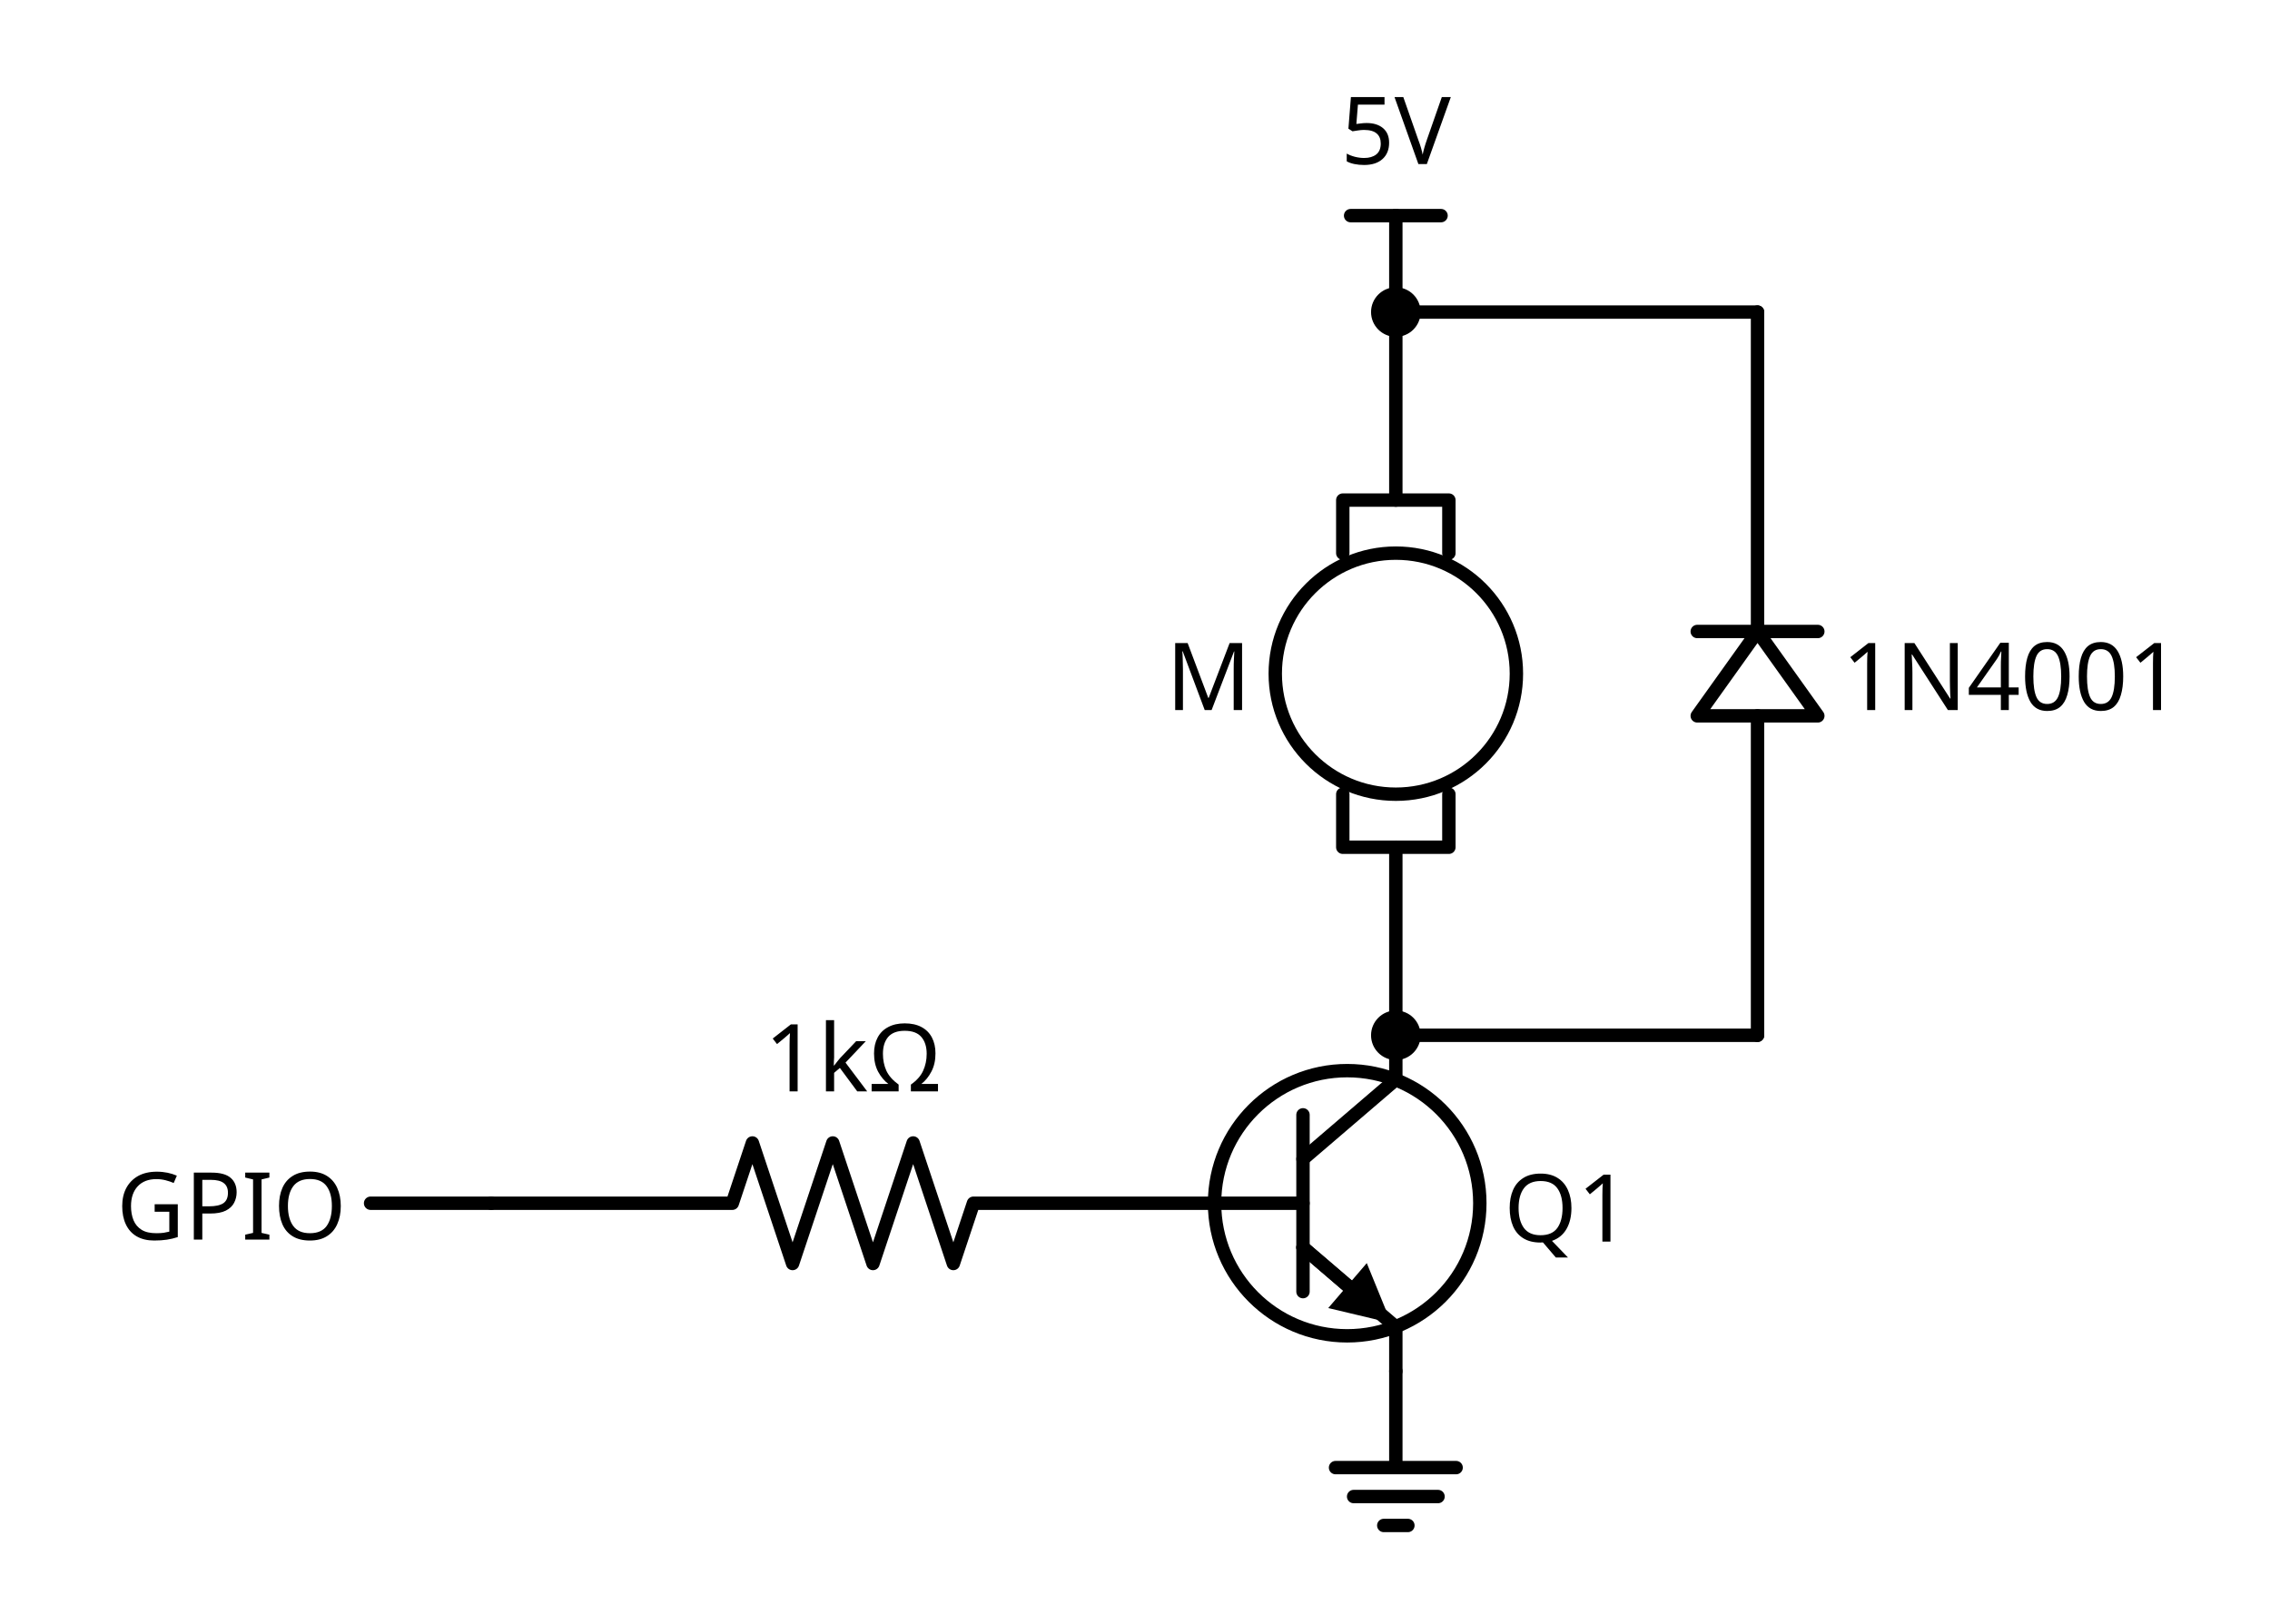
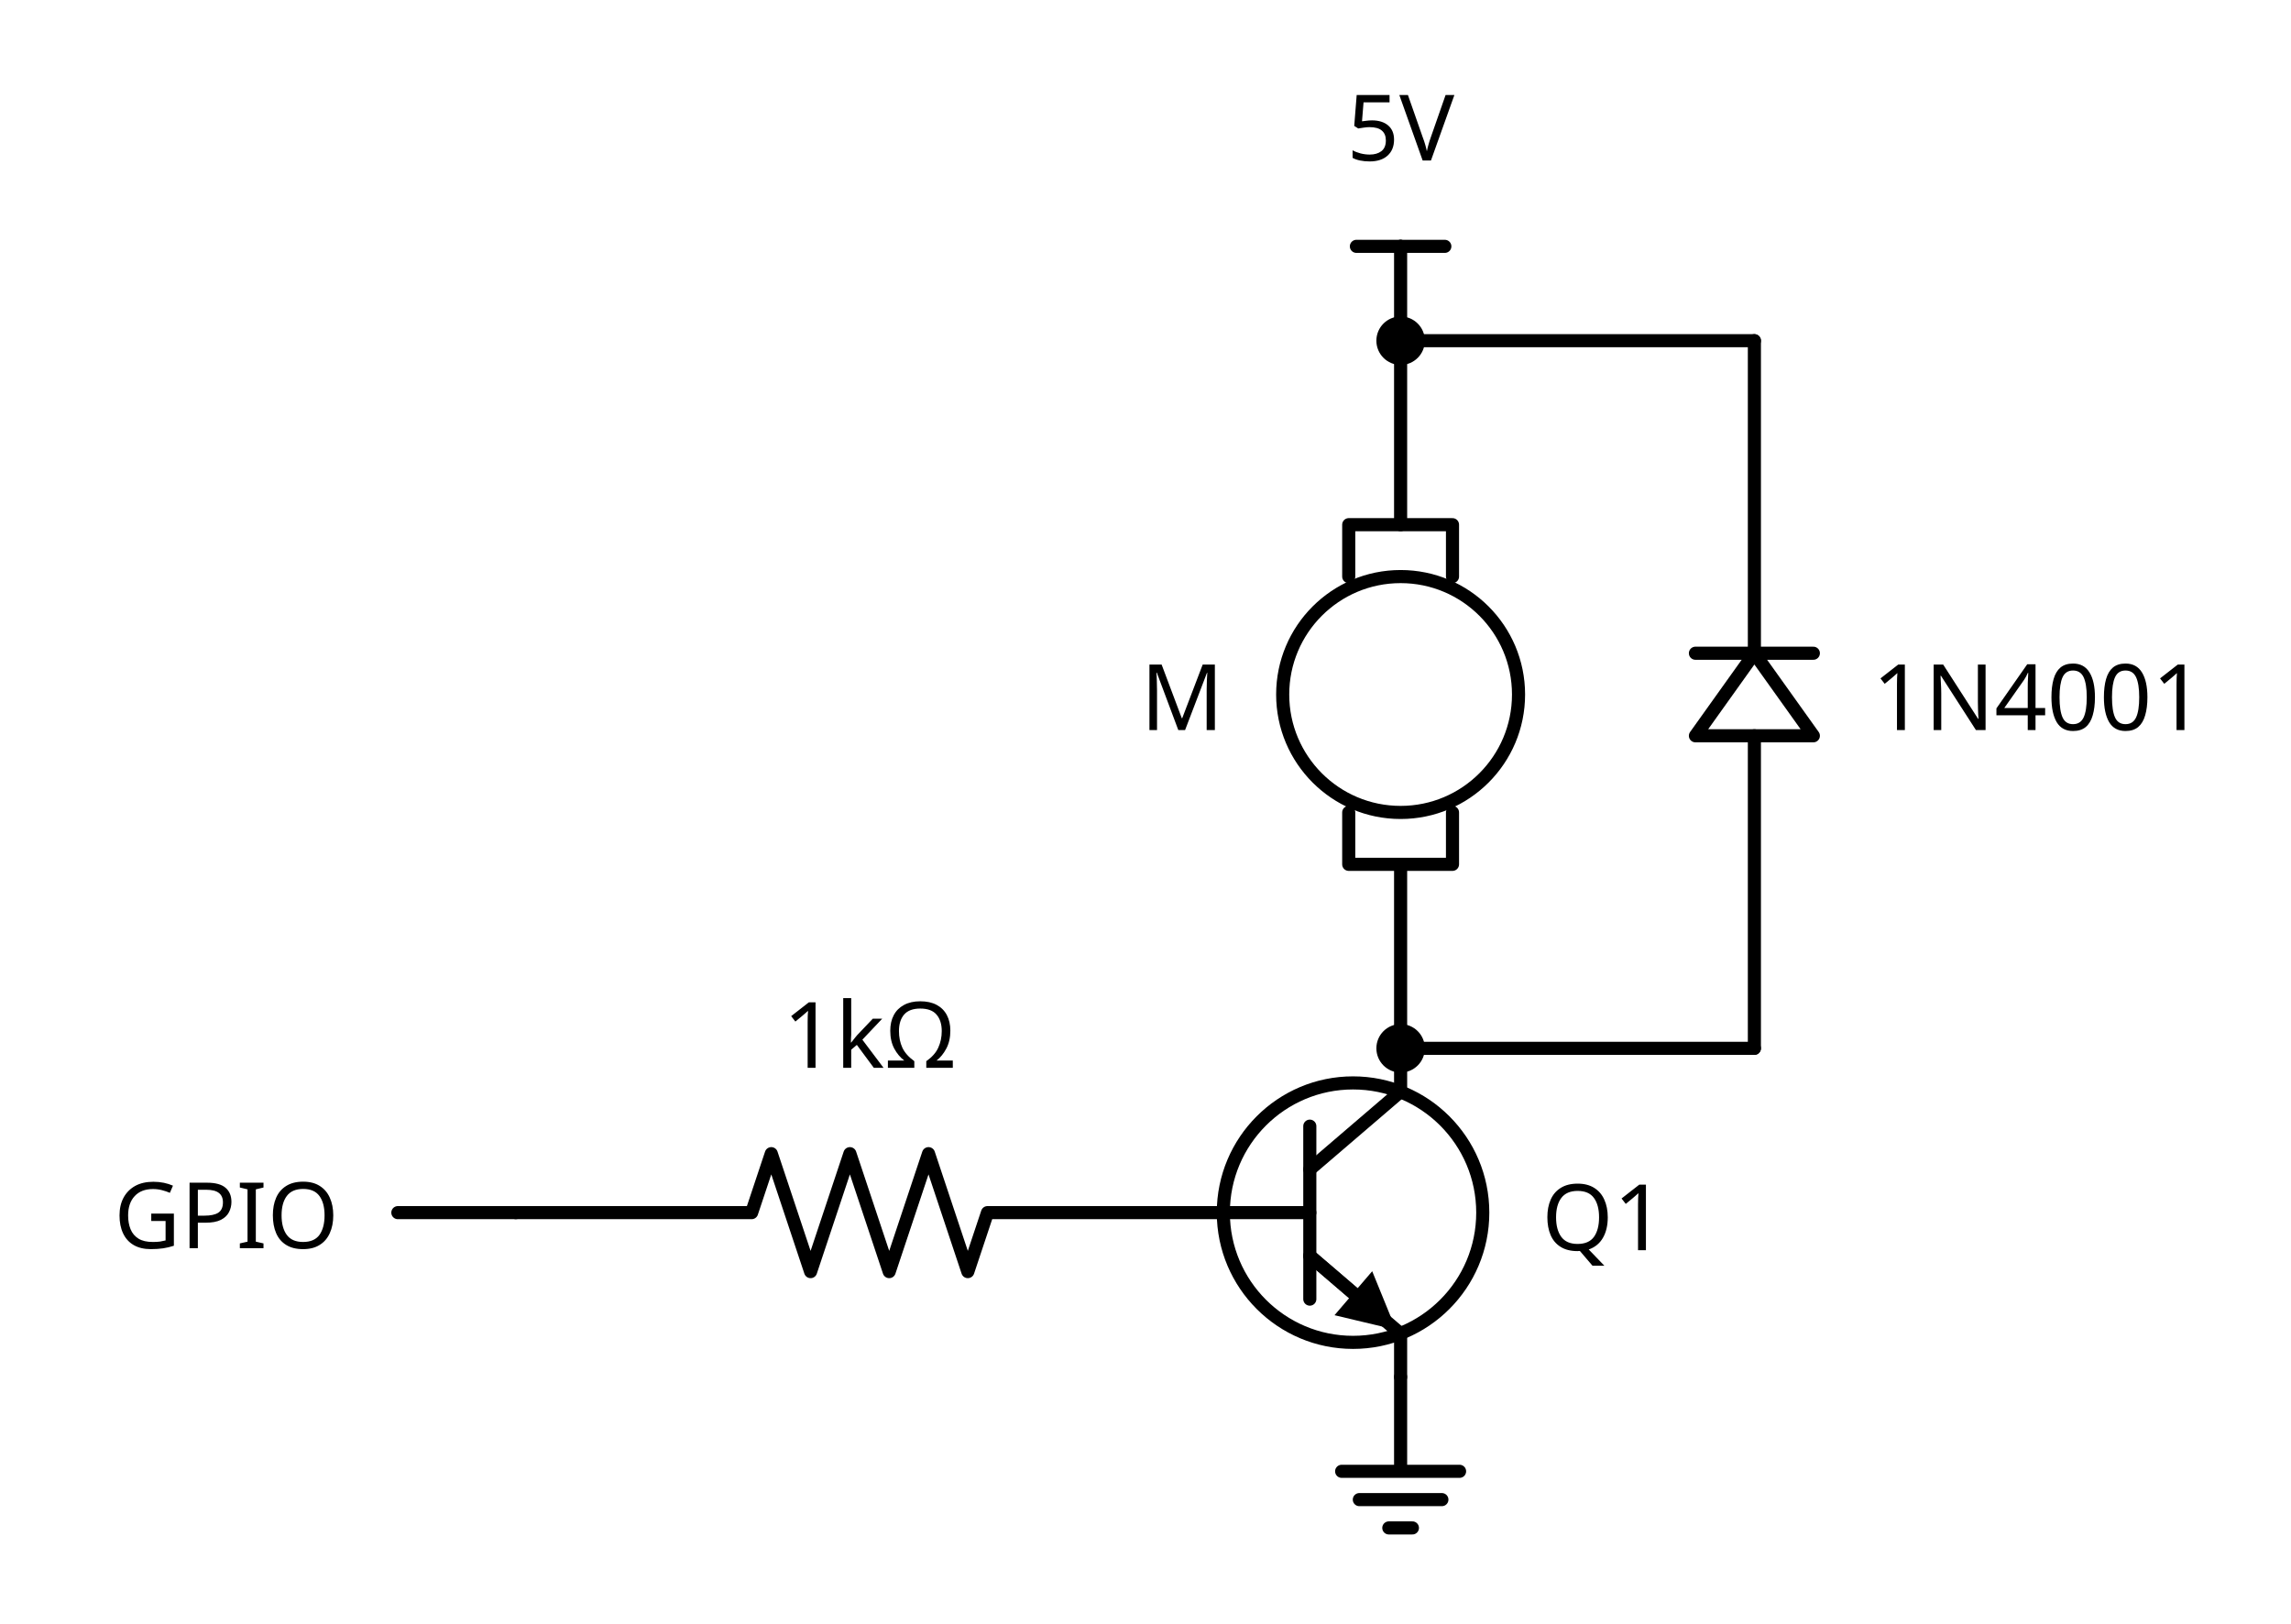
- <svg xmlns="http://www.w3.org/2000/svg" xml:lang="en" height="242.4pt" width="338.896pt" viewBox="-181.328 -179.68 338.896 242.4" style="background-color:white;">
+ <svg xmlns="http://www.w3.org/2000/svg" xml:lang="en" height="247.8pt" width="349.696pt" viewBox="-186.728 -185.08 349.696 247.8" style="background-color:white;">
  <circle cx="19.8" cy="-0" r="19.8" style="stroke:black;fill:none;stroke-width:2.0;stroke-dasharray:-;" />
  <circle cx="27.06" cy="-79.08" r="18" style="stroke:black;fill:none;stroke-width:2.0;stroke-dasharray:-;" />
  <polygon points="72.06,-72.78 81.06,-85.38 90.06,-72.78 " style="stroke:black;fill:none;stroke-width:2.0;stroke-dasharray:-;stroke-linecap:round;stroke-linejoin:round;" />
  <path d="M 0.0,-0.0 L 13.2,-0" style="stroke:black;fill:none;stroke-width:2.0;stroke-dasharray:-;stroke-linecap:round;stroke-linejoin:round;" />
  <path d="M 13.2,-13.2 L 13.2,13.2" style="stroke:black;fill:none;stroke-width:2.0;stroke-dasharray:-;stroke-linecap:round;stroke-linejoin:round;" />
  <path d="M 13.2,-6.6 L 27.06,-18.48 L 27.06,-25.08" style="stroke:black;fill:none;stroke-width:2.0;stroke-dasharray:-;stroke-linecap:round;stroke-linejoin:round;" />
  <path d="M 13.2,6.6 L 27.06,18.48 L 27.06,25.08" style="stroke:black;fill:none;stroke-width:2.0;stroke-dasharray:-;stroke-linecap:round;stroke-linejoin:round;" />
  <path d="M 13.2,6.6 L 20.227,12.623" style="stroke:black;fill:none;stroke-width:2.0;stroke-dasharray:-;stroke-linecap:round;stroke-linejoin:round;" />
  <path d="M 25.541 17.178 L 17.884 15.356 L 22.57 9.89 Z" style="stroke:black;fill:black;stroke-linecap:butt;stroke-linejoin:miter;" />
  <path d="M 0.0,-0.0 L -36,-0 L -39,9 L -45,-9 L -51,9 L -57,-9 L -63,9 L -69,-9 L -72,-0 L -108,-0" style="stroke:black;fill:none;stroke-width:2.0;stroke-dasharray:-;stroke-linecap:round;stroke-linejoin:round;" />
  <path d="M -108.0,-1.3226185430791413e-14 L -117,-0 L -126,-0" style="stroke:black;fill:none;stroke-width:2.0;stroke-dasharray:-;stroke-linecap:round;stroke-linejoin:round;" />
  <path d="M 27.06,25.08 L 27.06,39.48 L 18.06,39.48 L 36.06,39.48 M 20.76,43.8 L 33.36,43.8 M 25.26,48.12 L 28.86,48.12" style="stroke:black;fill:none;stroke-width:2.0;stroke-dasharray:-;stroke-linecap:round;stroke-linejoin:round;" />
  <path d="M 27.06,-25.08 L 27.06,-53.16 L 27.06,-53.16 M 27.06,-105 L 27.06,-105 L 27.06,-133.08" style="stroke:black;fill:none;stroke-width:2.0;stroke-dasharray:-;stroke-linecap:round;stroke-linejoin:round;" />
  <path d="M 34.98,-61.08 L 34.98,-53.16 L 19.14,-53.16 L 19.14,-61.08" style="stroke:black;fill:none;stroke-width:2.0;stroke-dasharray:-;stroke-linecap:round;stroke-linejoin:round;" />
  <path d="M 34.98,-97.08 L 34.98,-105 L 19.14,-105 L 19.14,-97.08" style="stroke:black;fill:none;stroke-width:2.0;stroke-dasharray:-;stroke-linecap:round;stroke-linejoin:round;" />
  <path d="M 27.06,-133.08 L 27.06,-147.48" style="stroke:black;fill:none;stroke-width:2.0;stroke-dasharray:-;stroke-linecap:round;stroke-linejoin:round;" />
  <path d="M 27.06,-147.48 L 20.31,-147.48" style="stroke:black;fill:none;stroke-width:2.0;stroke-dasharray:-;stroke-linecap:round;stroke-linejoin:round;" />
  <path d="M 27.06,-147.48 L 33.81,-147.48" style="stroke:black;fill:none;stroke-width:2.0;stroke-dasharray:-;stroke-linecap:round;stroke-linejoin:round;" />
  <path d="M 27.06,-25.08 L 54.06,-25.08 L 81.06,-25.08" style="stroke:black;fill:none;stroke-width:2.0;stroke-dasharray:-;stroke-linecap:round;stroke-linejoin:round;" />
  <path d="M 81.06,-25.08 L 81.06,-72.78 M 72.06,-85.38 L 90.06,-85.38 M 81.06,-85.38 L 81.06,-133.08" style="stroke:black;fill:none;stroke-width:2.0;stroke-dasharray:-;stroke-linecap:round;stroke-linejoin:round;" />
  <path d="M 81.06,-133.08 L 54.06,-133.08 L 27.06,-133.08" style="stroke:black;fill:none;stroke-width:2.0;stroke-dasharray:-;stroke-linecap:round;stroke-linejoin:round;" />
-   <text x="43.2" y="-13.7" dominant-baseline="central" fill="black" font-size="14.0" font-family="sans" text-anchor="start">
-     <tspan x="43.2" dy="14.0">Q1</tspan>
+   <text x="48.6" y="-13.7" dominant-baseline="central" fill="black" font-size="14.0" font-family="sans" text-anchor="start">
+     <tspan x="48.6" dy="14.0">Q1</tspan>
  </text>
-   <text x="-54.0" y="-26.6" dominant-baseline="ideographic" fill="black" font-size="14.0" font-family="sans" text-anchor="middle">
+   <text x="-54.0" y="-32" dominant-baseline="ideographic" fill="black" font-size="14.0" font-family="sans" text-anchor="middle">
    <tspan x="-54.0" dy="14.0">1kΩ</tspan>
  </text>
-   <text x="-129.6" y="-14" dominant-baseline="central" fill="black" font-size="14.0" font-family="sans" text-anchor="end">
-     <tspan x="-129.6" dy="14.0">GPIO</tspan>
+   <text x="-135.0" y="-14" dominant-baseline="central" fill="black" font-size="14.0" font-family="sans" text-anchor="end">
+     <tspan x="-135.0" dy="14.0">GPIO</tspan>
  </text>
-   <text x="5.46" y="-93.08" dominant-baseline="central" fill="black" font-size="14.0" font-family="sans" text-anchor="end">
-     <tspan x="5.46" dy="14.0">M</tspan>
+   <text x="0.06" y="-93.08" dominant-baseline="central" fill="black" font-size="14.0" font-family="sans" text-anchor="end">
+     <tspan x="0.06" dy="14.0">M</tspan>
  </text>
-   <text x="27.06" y="-165.08" dominant-baseline="ideographic" fill="black" font-size="14.0" font-family="sans" text-anchor="middle">
+   <text x="27.06" y="-170.48" dominant-baseline="ideographic" fill="black" font-size="14.0" font-family="sans" text-anchor="middle">
    <tspan x="27.06" dy="14.0">5V</tspan>
  </text>
-   <text x="93.66" y="-93.08" dominant-baseline="central" fill="black" font-size="14.0" font-family="sans" text-anchor="start">
-     <tspan x="93.66" dy="14.0">1N4001</tspan>
+   <text x="99.06" y="-93.08" dominant-baseline="central" fill="black" font-size="14.0" font-family="sans" text-anchor="start">
+     <tspan x="99.06" dy="14.0">1N4001</tspan>
  </text>
  <circle cx="27.06" cy="-25.08" r="2.7" style="stroke:black;fill:black;stroke-width:2.0;stroke-dasharray:-;" />
  <circle cx="27.06" cy="-133.08" r="2.7" style="stroke:black;fill:black;stroke-width:2.0;stroke-dasharray:-;" />
</svg>
